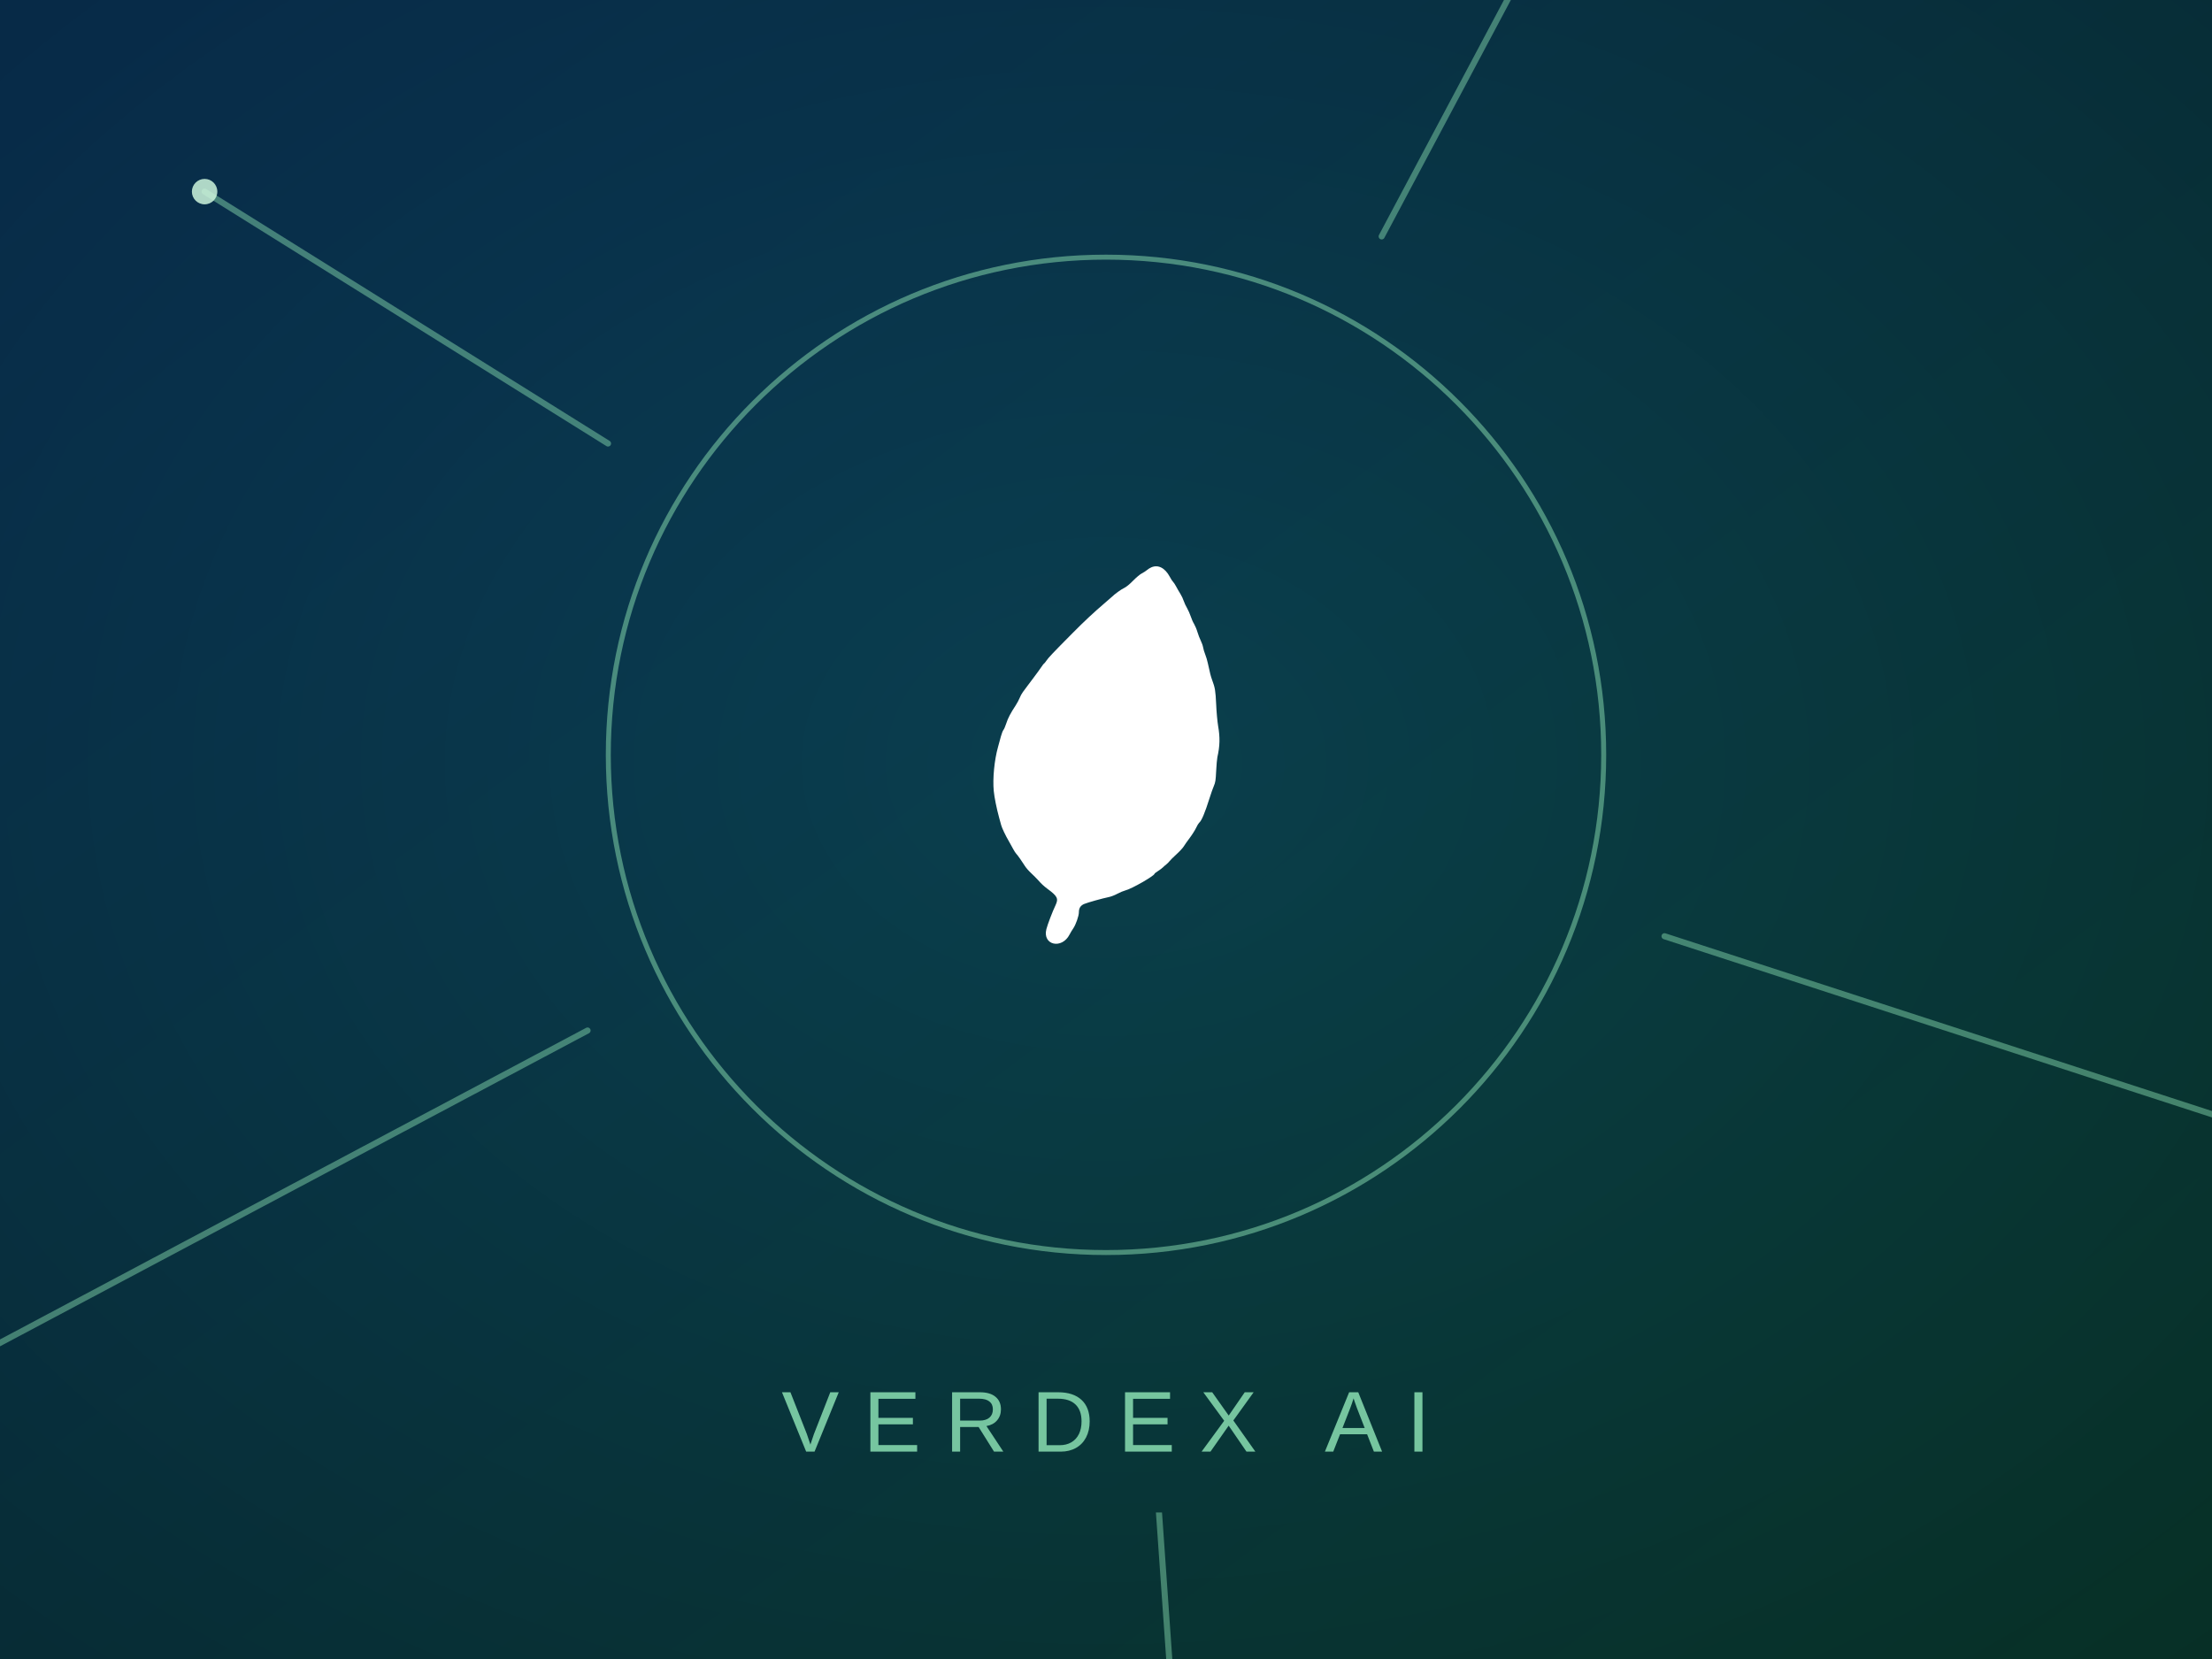
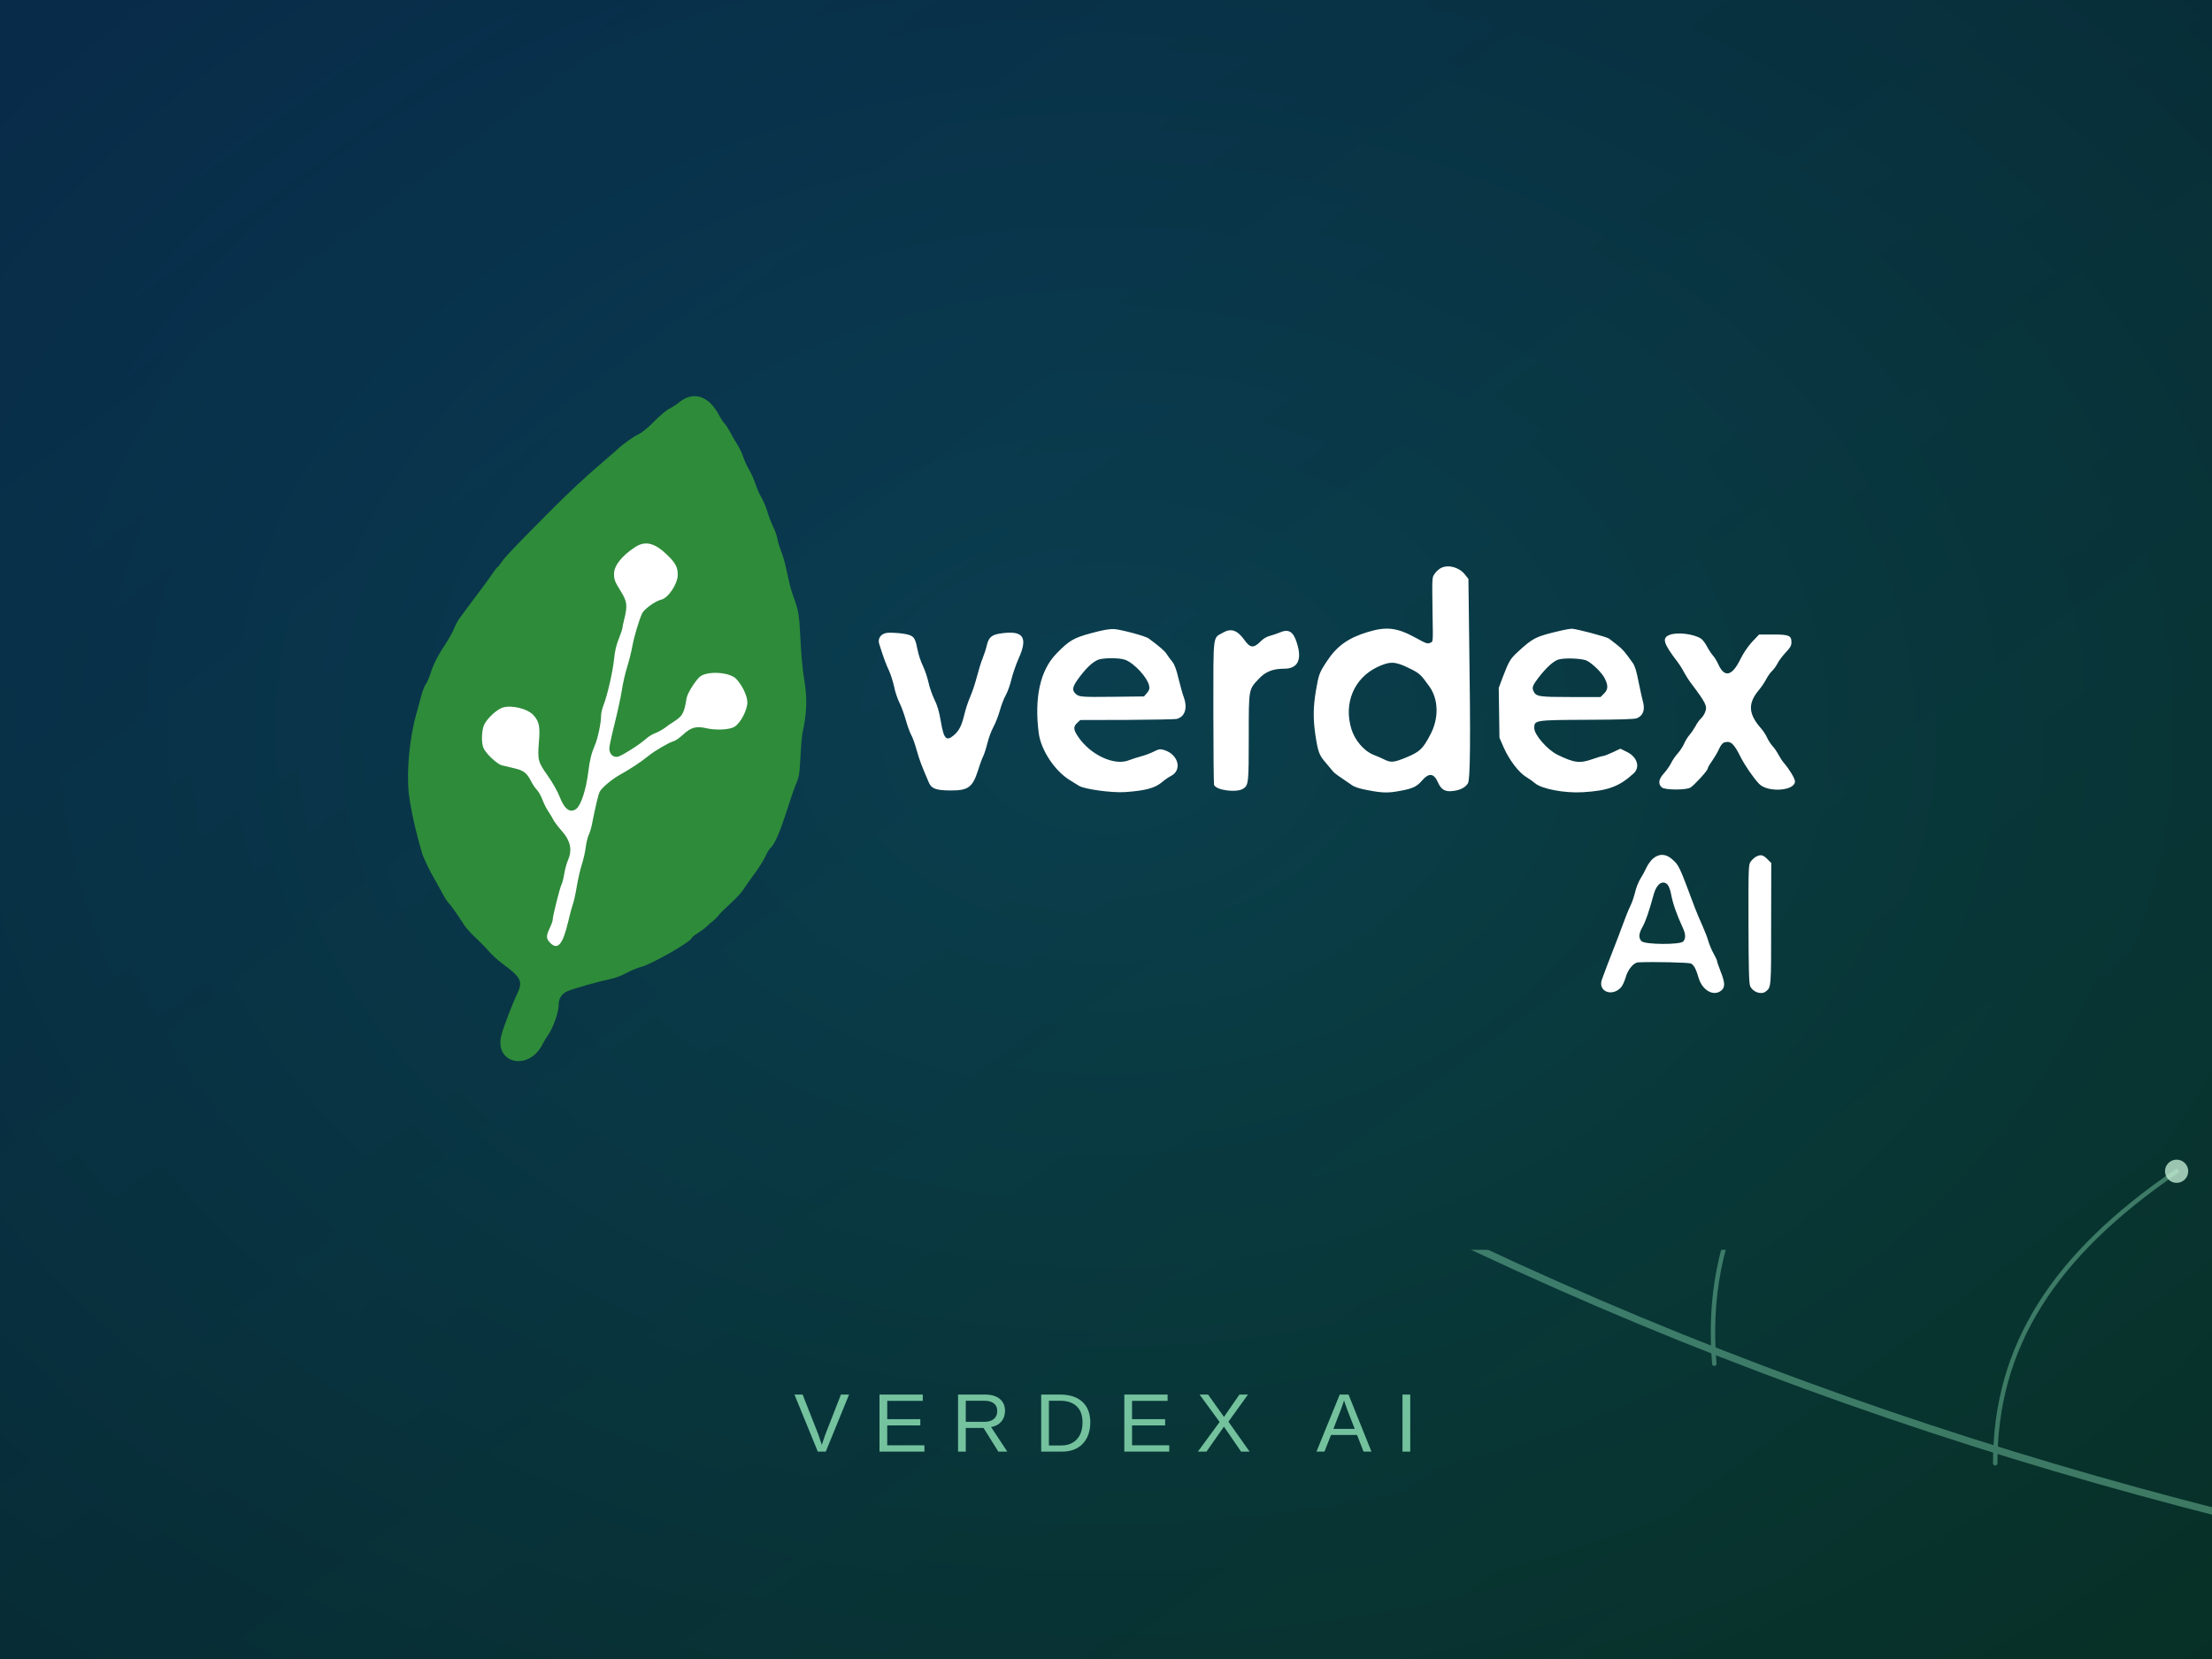
<svg xmlns="http://www.w3.org/2000/svg" width="800" height="600" viewBox="0 0 800 600" role="img" aria-label="Verdex AI">
  <defs>
    <linearGradient id="bg" x1="0" y1="0" x2="1" y2="1">
      <stop offset="0" stop-color="#0A3A63" />
      <stop offset="1" stop-color="#0A4436" />
    </linearGradient>
-     <radialGradient id="vg" cx="50%" cy="46%" r="72%">
+     <radialGradient id="vg" cx="50%" cy="44%" r="74%">
      <stop offset="0" stop-color="#000" stop-opacity="0" />
      <stop offset="1" stop-color="#000" stop-opacity="0.30" />
    </radialGradient>
    <mask id="clear">
      <rect width="800" height="600" fill="#fff" />
-       <rect x="152" y="469" width="496" height="78" rx="39" fill="#000" />
+       <rect x="108" y="76" width="584" height="376" rx="62" fill="#000" />
    </mask>
  </defs>
  <rect width="800" height="600" fill="url(#bg)" />
  <rect width="800" height="600" fill="url(#vg)" />
  <g mask="url(#clear)">
-     <g stroke="#7FD1A8" fill="none" stroke-width="2.2" stroke-linecap="round" opacity=".5">
-       <path d="M499.7,85.5 L691.1,-274.4" />
-       <path d="M602.0,338.6 L907.1,437.8" />
-       <path d="M212.5,372.7 L-114.6,546.6" />
-       <path d="M219.9,160.4 L74.0,69.3" />
-       <path d="M414.8,484.9 L423.8,613.2" />
+     <g stroke="#7FD1A8" fill="none" stroke-linecap="round" opacity=".45">
+       <path d="M848.0,558.0 C688.0,522.0 528.0,462.0 368.0,360.0" stroke-width="2.6" />
+       <path d="M620.0,493.2 C616.0,445.2 636.8,409.2 681.6,372.0" stroke-width="1.6" />
+       <path d="M502.4,433.2 C494.4,391.2 515.2,358.2 560.0,325.2" stroke-width="1.6" />
+       <path d="M721.6,529.2 C721.6,487.2 742.4,454.2 787.2,423.6" stroke-width="1.6" />
    </g>
-     <g fill="#CDF5DC" opacity=".85">
-       <circle cx="691.1" cy="-274.4" r="4.6" />
-       <circle cx="907.1" cy="437.8" r="4.6" />
-       <circle cx="-114.6" cy="546.6" r="4.6" />
-       <circle cx="74.0" cy="69.3" r="4.6" />
-       <circle cx="423.8" cy="613.2" r="4.6" />
+     <g fill="#CDF5DC" opacity=".75">
+       <circle cx="368.0" cy="360.0" r="5.4" />
+       <circle cx="681.6" cy="372.0" r="4.2" />
+       <circle cx="560.0" cy="325.2" r="4.2" />
+       <circle cx="787.2" cy="423.6" r="4.2" />
    </g>
  </g>
-   <circle cx="400.0" cy="273.0" r="180.0" fill="none" stroke="#7FD1A8" stroke-width="1.8" opacity=".55" />
-   <g transform="translate(310.0,183.0) scale(0.24221)">
-     <svg viewBox="-195.08 -83.08 743.16 743.16" width="743.16" height="743.16" overflow="visible">
-       <g transform="translate(0,580) scale(0.1,-0.1)" fill="#FFFFFF" stroke="none">
-         <path d="M2442 5715 c-19 -8 -48 -26 -64 -40 -17 -15 -52 -37 -77 -50 -26 -12 -85 -62 -131 -109 -55 -56 -103 -95 -135 -110 -44 -20 -139 -89 -186 -135 -9 -9 -54 -47 -99 -86 -164 -140 -308 -274 -484 -452 -291 -293 -362 -368 -391 -412 -15 -22 -30 -41 -34 -41 -3 0 -22 -24 -41 -53 -19 -28 -66 -94 -105 -145 -38 -51 -86 -114 -105 -140 -19 -27 -49 -67 -66 -89 -17 -23 -39 -63 -49 -90 -10 -26 -37 -76 -59 -110 -74 -112 -116 -191 -140 -268 -14 -42 -32 -85 -41 -96 -10 -10 -28 -56 -40 -101 -12 -46 -31 -117 -43 -158 -54 -192 -81 -470 -63 -655 10 -99 41 -254 82 -405 11 -41 24 -88 29 -105 11 -42 65 -156 114 -239 23 -39 52 -93 66 -119 14 -26 34 -58 45 -69 23 -24 91 -121 132 -187 16 -25 57 -72 93 -105 36 -34 78 -76 95 -95 54 -61 90 -95 145 -136 150 -110 168 -146 122 -244 -46 -96 -120 -290 -137 -358 -62 -240 231 -307 347 -79 11 22 35 62 53 88 39 56 85 187 85 242 0 62 25 101 78 124 52 22 274 84 367 103 33 6 92 29 130 50 39 21 93 43 120 50 90 21 435 219 435 249 0 4 24 23 53 41 28 18 61 42 72 54 11 11 33 31 49 43 16 12 39 35 50 50 12 16 59 62 105 104 46 42 94 94 107 116 13 22 54 80 91 129 36 48 78 115 94 149 15 33 35 66 43 73 39 32 85 141 161 381 18 58 45 134 60 169 24 57 28 83 35 225 4 89 13 181 18 206 38 168 41 296 11 467 -11 68 -24 204 -29 323 -10 205 -16 245 -61 365 -21 58 -30 95 -64 251 -8 39 -26 98 -39 130 -13 32 -27 79 -31 104 -4 25 -20 70 -35 100 -15 30 -38 89 -50 130 -12 41 -35 95 -50 120 -16 25 -38 76 -50 113 -12 37 -37 92 -54 122 -18 29 -40 78 -50 107 -9 29 -32 78 -51 108 -19 30 -48 80 -64 111 -16 30 -37 61 -45 68 -9 8 -31 41 -48 74 -72 134 -174 186 -276 142z" />
-       </g>
-     </svg>
+   <g transform="translate(144.0,140.3) scale(0.42667)">
+     <g transform="translate(0,580) scale(0.1,-0.1)" fill="#2E8B3A" stroke="none">
+       <path d="M2442 5715 c-19 -8 -48 -26 -64 -40 -17 -15 -52 -37 -77 -50 -26 -12 -85 -62 -131 -109 -55 -56 -103 -95 -135 -110 -44 -20 -139 -89 -186 -135 -9 -9 -54 -47 -99 -86 -164 -140 -308 -274 -484 -452 -291 -293 -362 -368 -391 -412 -15 -22 -30 -41 -34 -41 -3 0 -22 -24 -41 -53 -19 -28 -66 -94 -105 -145 -38 -51 -86 -114 -105 -140 -19 -27 -49 -67 -66 -89 -17 -23 -39 -63 -49 -90 -10 -26 -37 -76 -59 -110 -74 -112 -116 -191 -140 -268 -14 -42 -32 -85 -41 -96 -10 -10 -28 -56 -40 -101 -12 -46 -31 -117 -43 -158 -54 -192 -81 -470 -63 -655 10 -99 41 -254 82 -405 11 -41 24 -88 29 -105 11 -42 65 -156 114 -239 23 -39 52 -93 66 -119 14 -26 34 -58 45 -69 23 -24 91 -121 132 -187 16 -25 57 -72 93 -105 36 -34 78 -76 95 -95 54 -61 90 -95 145 -136 150 -110 168 -146 122 -244 -46 -96 -120 -290 -137 -358 -62 -240 231 -307 347 -79 11 22 35 62 53 88 39 56 85 187 85 242 0 62 25 101 78 124 52 22 274 84 367 103 33 6 92 29 130 50 39 21 93 43 120 50 90 21 435 219 435 249 0 4 24 23 53 41 28 18 61 42 72 54 11 11 33 31 49 43 16 12 39 35 50 50 12 16 59 62 105 104 46 42 94 94 107 116 13 22 54 80 91 129 36 48 78 115 94 149 15 33 35 66 43 73 39 32 85 141 161 381 18 58 45 134 60 169 24 57 28 83 35 225 4 89 13 181 18 206 38 168 41 296 11 467 -11 68 -24 204 -29 323 -10 205 -16 245 -61 365 -21 58 -30 95 -64 251 -8 39 -26 98 -39 130 -13 32 -27 79 -31 104 -4 25 -20 70 -35 100 -15 30 -38 89 -50 130 -12 41 -35 95 -50 120 -16 25 -38 76 -50 113 -12 37 -37 92 -54 122 -18 29 -40 78 -50 107 -9 29 -32 78 -51 108 -19 30 -48 80 -64 111 -16 30 -37 61 -45 68 -9 8 -31 41 -48 74 -72 134 -174 186 -276 142z" />
+     </g>
+     <g transform="translate(0,580) scale(0.1,-0.1)" fill="#FFFFFF" stroke="none">
+       <path d="M2009 4451 c-111 -72 -179 -157 -179 -225 0 -53 4 -63 62 -158 47 -76 52 -115 28 -213 -11 -44 -20 -86 -20 -93 0 -8 -14 -48 -30 -89 -21 -52 -34 -106 -40 -173 -11 -107 -57 -307 -89 -388 -12 -29 -21 -70 -21 -91 0 -61 -28 -195 -54 -253 -29 -68 -42 -121 -56 -233 -17 -138 -61 -273 -99 -302 -52 -40 -101 -5 -141 99 -20 50 -59 120 -102 181 -83 117 -87 133 -75 285 11 130 3 173 -44 226 -49 57 -188 91 -265 66 -49 -16 -132 -94 -155 -145 -22 -46 -25 -155 -6 -197 21 -48 116 -137 156 -147 20 -5 67 -16 105 -25 80 -18 107 -40 143 -110 13 -27 36 -60 49 -73 14 -14 34 -50 46 -81 12 -32 33 -75 48 -97 15 -22 35 -56 45 -75 10 -19 42 -61 70 -93 76 -84 93 -163 54 -251 -11 -26 -25 -77 -31 -114 -6 -37 -16 -79 -24 -93 -14 -28 -74 -266 -74 -296 0 -10 -11 -42 -25 -71 -32 -68 -31 -89 2 -124 65 -68 108 -17 154 177 11 50 29 115 39 146 11 30 26 102 35 159 10 57 28 137 41 178 14 42 29 108 34 149 5 40 17 87 25 104 9 17 23 63 30 102 27 137 52 243 63 263 19 37 106 109 177 148 84 47 174 106 235 156 57 46 178 116 216 126 16 4 52 30 81 57 62 58 109 72 188 54 88 -21 204 -15 246 11 51 31 109 142 109 207 0 55 -46 150 -96 200 -59 59 -253 68 -310 14 -40 -38 -103 -140 -109 -178 -21 -128 -33 -151 -106 -198 -24 -15 -60 -40 -79 -55 -19 -14 -55 -34 -80 -44 -25 -9 -61 -31 -80 -49 -53 -48 -205 -144 -238 -151 -40 -8 -72 23 -72 70 0 19 20 112 44 207 24 96 52 222 61 281 9 59 29 150 46 202 16 51 36 131 44 177 16 86 56 218 83 278 17 36 112 105 161 116 60 13 141 134 141 212 0 64 -20 101 -93 171 -105 100 -183 118 -268 63z" />
+     </g>
+     <g transform="translate(0,580) scale(0.1,-0.1)" fill="#FFFFFF" stroke="none">
+       <path d="M8844 4276 c-17 -7 -42 -29 -55 -47 -27 -38 -25 -18 -21 -344 4 -253 6 -234 -22 -246 -20 -10 -36 -4 -117 41 -162 89 -250 100 -414 50 -163 -50 -259 -119 -343 -247 -64 -97 -69 -111 -93 -251 -23 -137 -24 -238 -4 -375 22 -143 32 -170 86 -232 26 -30 53 -63 61 -73 7 -10 38 -35 68 -54 30 -20 71 -48 90 -62 26 -19 65 -32 140 -46 127 -24 172 -25 281 -4 100 19 134 35 177 85 59 69 101 64 136 -15 28 -63 62 -82 131 -72 58 7 100 29 122 63 21 31 24 361 11 1251 l-6 483 -27 34 c-46 62 -138 90 -201 61z m-278 -850 c91 -44 100 -52 174 -155 79 -109 83 -272 9 -410 -63 -120 -88 -144 -199 -191 -108 -45 -135 -48 -190 -20 -21 11 -63 29 -92 40 -80 31 -159 123 -188 219 -67 218 22 431 220 525 106 50 150 49 266 -8z M5877 3722 c-152 -41 -189 -62 -300 -177 -135 -140 -186 -371 -147 -672 19 -143 135 -319 264 -398 27 -16 61 -38 76 -47 44 -29 277 -61 388 -54 178 12 258 34 320 87 18 16 50 38 71 49 100 50 65 184 -57 221 -34 10 -44 8 -88 -14 -28 -14 -78 -33 -111 -41 -33 -9 -76 -23 -96 -31 -124 -52 -331 44 -435 201 -39 58 -40 83 -6 115 l26 24 391 1 c216 1 407 5 424 8 71 16 96 90 63 182 -12 32 -32 106 -46 163 -17 73 -32 114 -51 139 -16 19 -38 49 -50 68 -19 28 -58 61 -152 131 -27 20 -230 74 -291 79 -41 2 -91 -7 -193 -34z m284 -226 c77 -27 191 -151 205 -222 5 -24 0 -37 -19 -60 l-25 -29 -258 -3 c-278 -3 -294 -2 -324 28 -31 31 -24 59 33 136 60 80 110 128 158 149 42 18 181 19 230 1z M9865 3745 c-221 -51 -244 -62 -375 -183 -63 -58 -74 -76 -126 -211 l-35 -94 3 -211 3 -211 38 -87 c46 -103 128 -210 189 -246 24 -14 58 -38 75 -53 56 -48 250 -85 402 -76 215 12 312 48 434 160 57 53 29 140 -58 182 l-55 27 -66 -31 c-36 -17 -73 -31 -80 -31 -8 0 -47 -11 -86 -25 -113 -40 -158 -34 -302 36 -85 42 -196 169 -196 226 0 67 5 68 448 70 277 1 402 5 422 13 55 23 72 75 49 150 -5 19 -21 91 -35 159 -17 90 -31 135 -49 160 -69 97 -84 114 -130 151 -28 22 -59 46 -71 55 -22 16 -283 85 -318 84 -11 0 -48 -7 -81 -14z m211 -257 c53 -28 131 -106 153 -153 29 -61 27 -91 -8 -126 l-29 -29 -254 0 c-270 0 -292 4 -314 49 -15 30 -9 48 41 114 66 86 129 143 171 155 56 16 202 9 240 -10z M6990 3725 c-86 -50 -80 6 -80 -672 0 -331 3 -609 6 -618 18 -46 192 -68 247 -32 45 29 47 48 47 435 0 418 -2 404 87 498 55 59 118 84 213 84 115 0 153 74 109 215 -31 102 -71 126 -151 90 -18 -8 -53 -19 -77 -26 -29 -7 -58 -24 -83 -50 -56 -56 -86 -54 -132 11 -63 88 -115 106 -186 65z M4139 3723 c-48 -8 -75 -47 -62 -91 33 -105 57 -173 83 -227 15 -33 35 -95 44 -137 8 -43 29 -104 45 -136 17 -33 41 -100 55 -150 14 -50 35 -106 45 -124 11 -18 32 -76 46 -128 24 -85 41 -130 103 -274 22 -52 58 -66 174 -68 160 -2 196 24 244 172 14 47 34 101 44 120 9 19 25 69 35 110 10 41 32 102 50 135 18 33 43 96 55 140 12 44 34 103 50 130 16 28 38 90 49 138 12 47 39 126 61 175 79 176 40 236 -138 213 -90 -11 -116 -32 -133 -105 -6 -28 -22 -76 -34 -106 -13 -30 -35 -102 -50 -160 -15 -58 -41 -134 -57 -170 -16 -36 -38 -103 -49 -149 -22 -93 -44 -137 -90 -176 -63 -53 -84 -30 -109 118 -15 86 -29 135 -54 185 -18 37 -42 103 -51 147 -10 44 -31 106 -47 139 -16 32 -36 91 -44 130 -19 97 -29 115 -67 130 -35 15 -156 26 -198 19z M10773 3705 c-61 -26 -48 -71 69 -224 20 -26 46 -68 58 -92 13 -24 38 -64 57 -89 127 -169 140 -195 123 -244 -6 -18 -22 -44 -36 -57 -14 -13 -35 -42 -46 -64 -12 -22 -34 -55 -50 -74 -17 -19 -38 -53 -48 -77 -10 -23 -34 -60 -53 -81 -19 -21 -45 -58 -57 -83 -12 -25 -40 -64 -61 -87 -45 -49 -51 -89 -18 -119 26 -23 202 -24 242 -2 31 18 147 144 147 161 0 7 16 36 36 63 19 27 46 72 59 101 17 37 31 54 49 59 53 13 78 -10 136 -126 35 -69 105 -172 155 -225 72 -77 305 -62 305 20 0 23 -47 102 -91 153 -16 18 -38 52 -50 75 -12 23 -34 56 -50 72 -15 17 -35 48 -45 70 -9 21 -33 59 -54 82 -106 121 -110 210 -16 322 21 25 48 65 61 90 13 25 35 57 50 71 15 14 36 43 47 65 11 22 42 63 69 92 39 41 49 59 49 86 0 58 -20 67 -155 67 l-119 0 -59 -62 c-36 -39 -73 -94 -99 -146 -71 -146 -136 -161 -188 -44 -12 26 -31 58 -44 72 -13 14 -36 49 -51 77 -15 29 -38 59 -50 67 -63 42 -209 59 -272 31z M10635 1809 c-19 -17 -44 -52 -55 -77 -12 -26 -34 -67 -50 -92 -16 -25 -36 -76 -45 -114 -9 -38 -27 -91 -41 -118 -13 -26 -42 -97 -63 -156 -22 -59 -53 -143 -71 -187 -17 -44 -45 -116 -62 -160 -16 -44 -36 -97 -44 -118 -37 -99 79 -151 158 -72 14 13 32 52 42 86 19 69 68 128 107 130 138 6 430 -1 448 -10 25 -14 43 -48 64 -121 31 -106 126 -160 191 -109 35 27 34 67 -4 162 -16 42 -30 81 -30 87 0 7 -13 36 -29 64 -16 28 -37 77 -46 109 -9 32 -32 90 -50 130 -19 40 -47 109 -64 152 -133 356 -134 358 -190 408 -55 50 -113 52 -166 6z m124 -218 c11 -11 24 -45 30 -78 17 -88 45 -168 101 -291 24 -52 25 -89 3 -114 -26 -29 -324 -27 -353 2 -28 28 -25 64 9 124 26 47 54 128 95 278 24 84 75 119 115 79z M11511 1827 c-13 -6 -33 -25 -45 -40 -20 -28 -21 -36 -20 -527 1 -380 4 -507 14 -530 21 -50 93 -76 131 -47 48 37 47 29 47 576 l1 514 -34 34 c-35 35 -56 40 -94 20z" />
+     </g>
  </g>
-   <text x="400" y="525" text-anchor="middle" font-family="Space Grotesk,Helvetica Neue,Arial,sans-serif" font-size="31.2" font-weight="500" letter-spacing="8.74" fill="#7FD1A8" opacity=".92">VERDEX AI</text>
+   <text x="400" y="525" text-anchor="middle" font-family="Space Grotesk,Helvetica Neue,Arial,sans-serif" font-size="30.0" font-weight="500" letter-spacing="8.40" fill="#7FD1A8" opacity=".9">VERDEX AI</text>
</svg>
